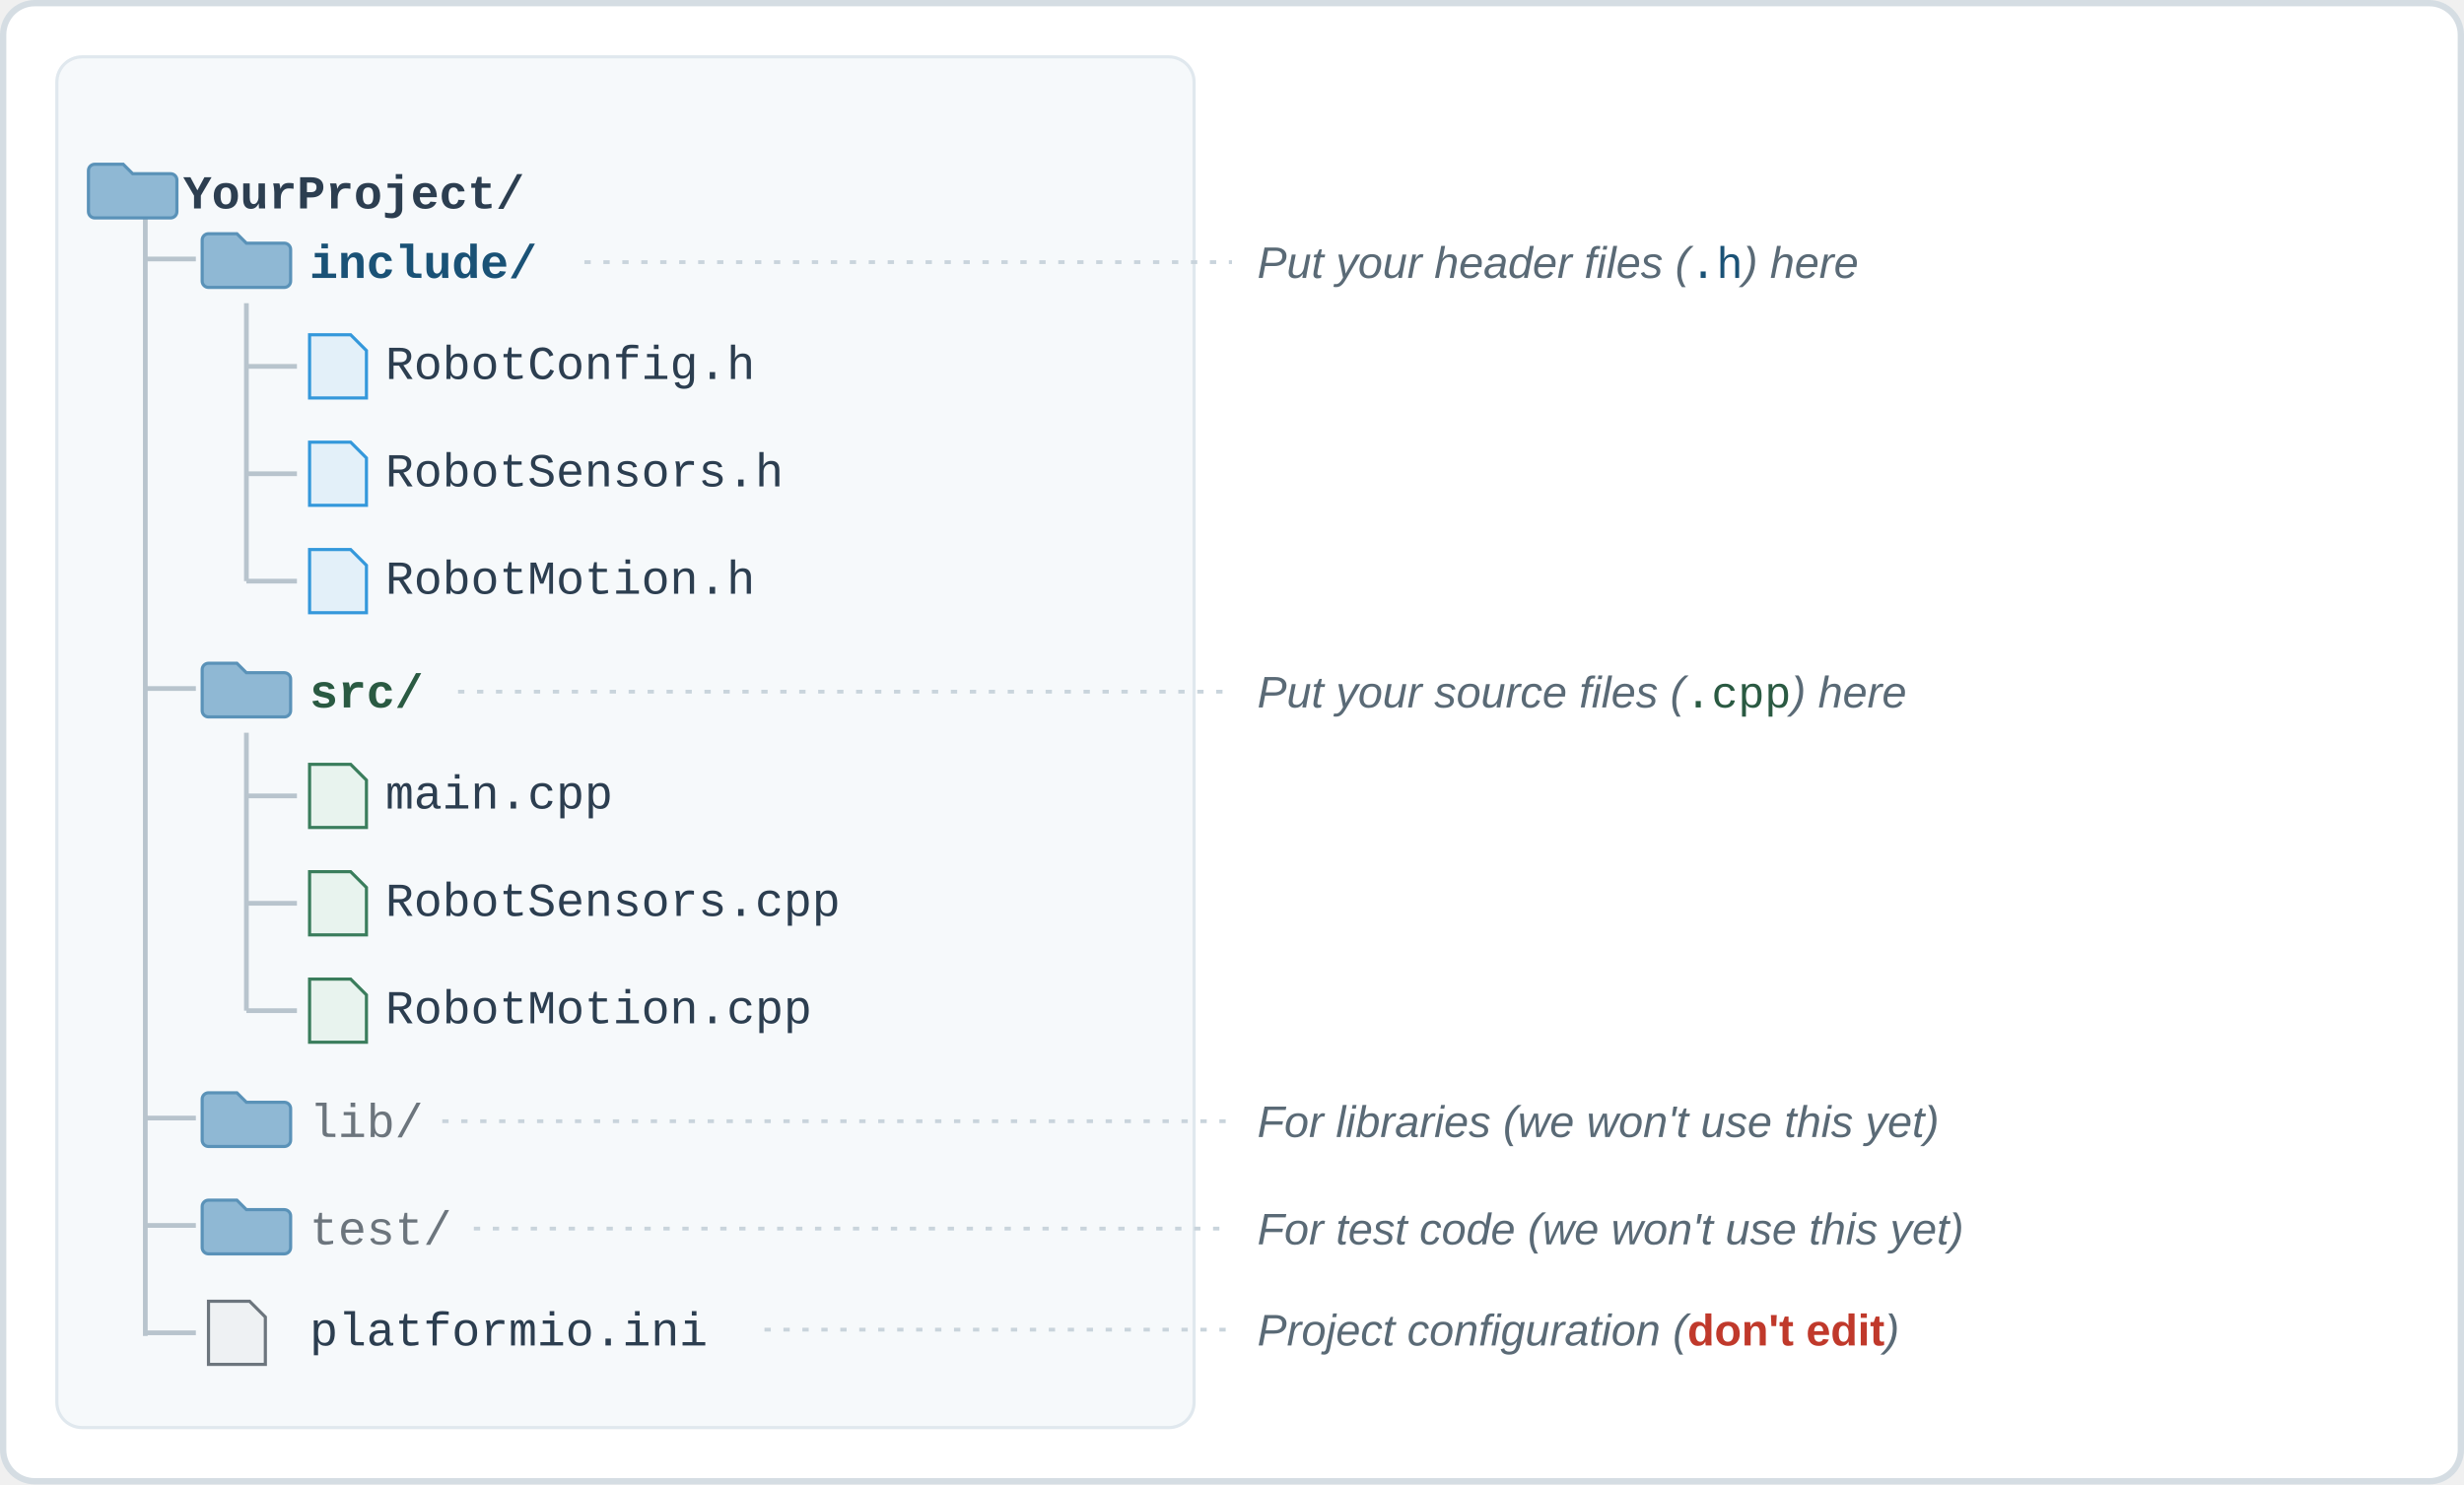
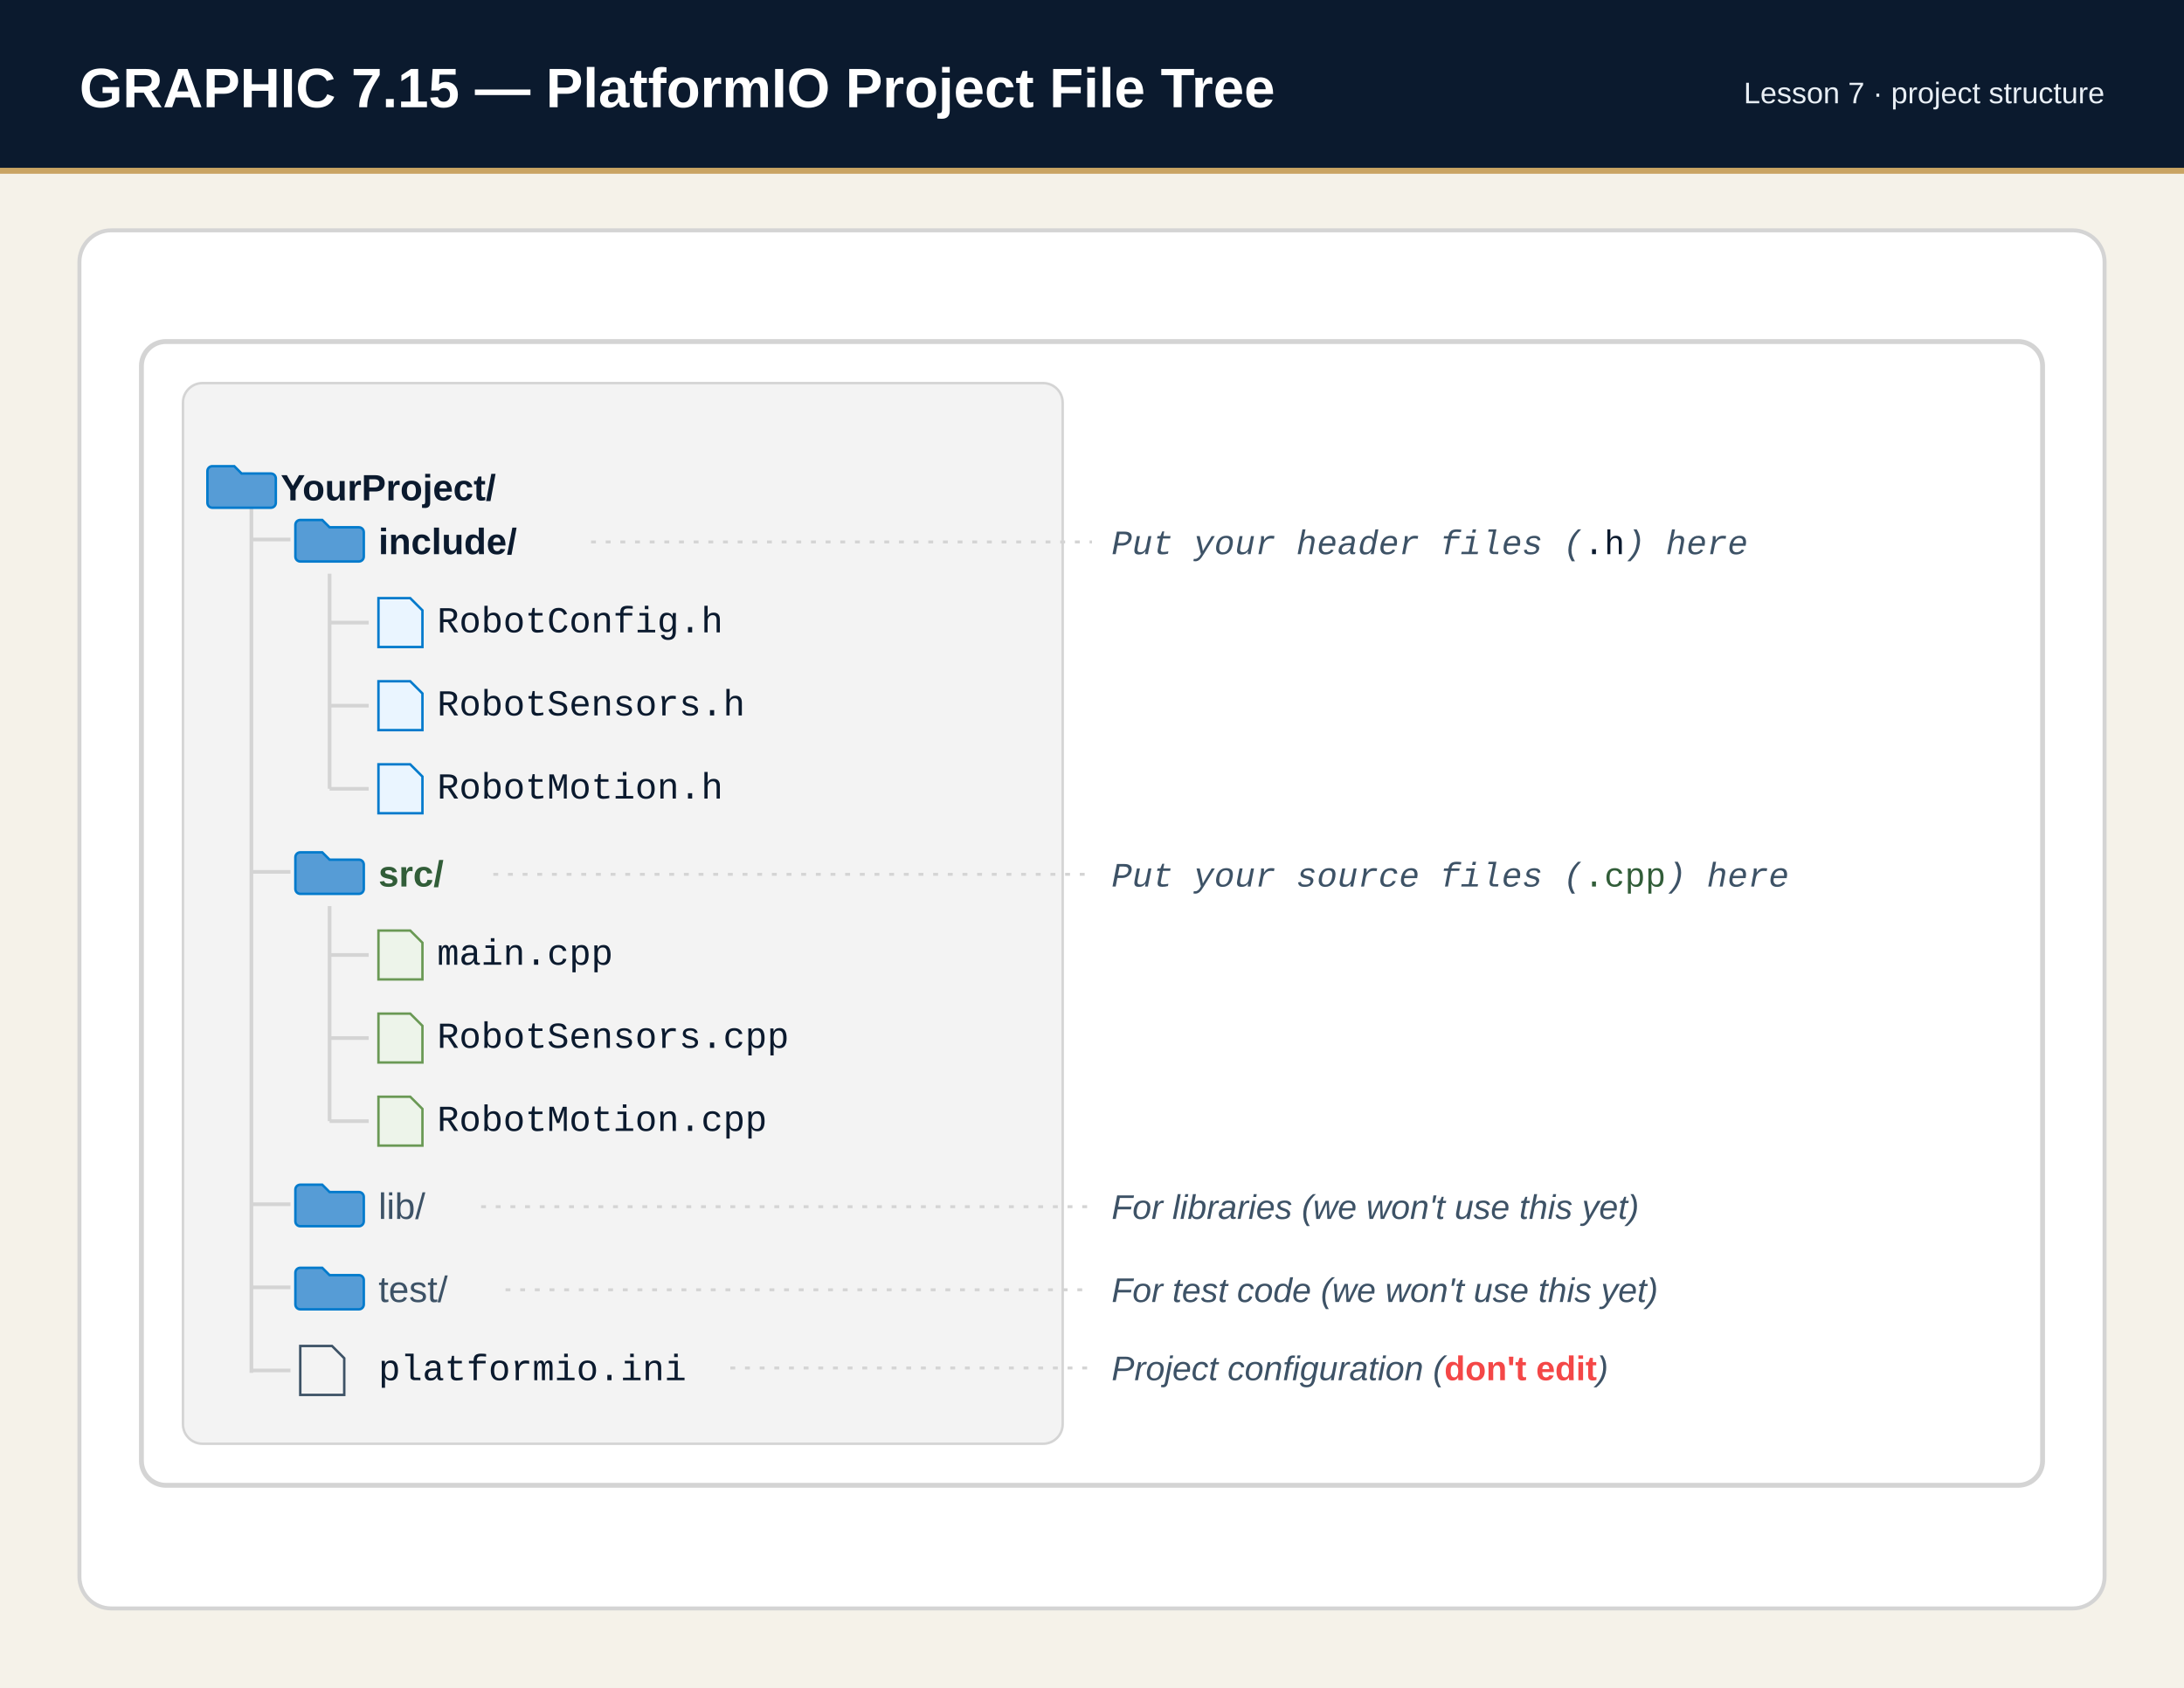
- <svg xmlns="http://www.w3.org/2000/svg" viewBox="0 0 780 470" font-family="Arial, Helvetica, sans-serif">
-   <rect x="1" y="1" width="778" height="468" rx="10" fill="#ffffff" stroke="#d5dde3" stroke-width="2" />
-   <rect x="18" y="18" width="360" height="434" rx="8" fill="#f6f9fb" stroke="#e0e8ee" stroke-width="1" />
-   <g stroke="#b8c4cd" stroke-width="1.5" fill="none">
-     <path d="M 46 66 V 442" />
-     <path d="M 46 82 H 62" />
-     <path d="M 46 218 H 62" />
-     <path d="M 46 354 H 62" />
-     <path d="M 46 388 H 62" />
-     <path d="M 46 422 H 62" />
-     <path d="M 78 96 V 184 M 78 116 H 94 M 78 150 H 94 M 78 184 H 94" />
-     <path d="M 78 232 V 320 M 78 252 H 94 M 78 286 H 94 M 78 320 H 94" />
-   </g>
-   <rect x="44" y="423" width="4" height="24" fill="#f6f9fb" />
-   <g fill="#8fb8d4" stroke="#5a92b8" stroke-width="1">
-     <path d="M 30 52 h 9 l 3 3 h 12 a 2 2 0 0 1 2 2 v 10 a 2 2 0 0 1 -2 2 h -24 a 2 2 0 0 1 -2 -2 v -13 a 2 2 0 0 1 2 -2 z" />
-     <path d="M 66 74 h 9 l 3 3 h 12 a 2 2 0 0 1 2 2 v 10 a 2 2 0 0 1 -2 2 h -24 a 2 2 0 0 1 -2 -2 v -13 a 2 2 0 0 1 2 -2 z" />
-     <path d="M 66 210 h 9 l 3 3 h 12 a 2 2 0 0 1 2 2 v 10 a 2 2 0 0 1 -2 2 h -24 a 2 2 0 0 1 -2 -2 v -13 a 2 2 0 0 1 2 -2 z" />
-     <path d="M 66 346 h 9 l 3 3 h 12 a 2 2 0 0 1 2 2 v 10 a 2 2 0 0 1 -2 2 h -24 a 2 2 0 0 1 -2 -2 v -13 a 2 2 0 0 1 2 -2 z" />
-     <path d="M 66 380 h 9 l 3 3 h 12 a 2 2 0 0 1 2 2 v 10 a 2 2 0 0 1 -2 2 h -24 a 2 2 0 0 1 -2 -2 v -13 a 2 2 0 0 1 2 -2 z" />
-   </g>
-   <g fill="#e3f0f9" stroke="#3498db" stroke-width="1">
-     <path d="M 98 106 h 13 l 5 5 v 15 h -18 z" />
-     <path d="M 98 140 h 13 l 5 5 v 15 h -18 z" />
-     <path d="M 98 174 h 13 l 5 5 v 15 h -18 z" />
-   </g>
-   <g fill="#e8f3ee" stroke="#3a7d5c" stroke-width="1">
-     <path d="M 98 242 h 13 l 5 5 v 15 h -18 z" />
-     <path d="M 98 276 h 13 l 5 5 v 15 h -18 z" />
-     <path d="M 98 310 h 13 l 5 5 v 15 h -18 z" />
-   </g>
-   <g fill="#eef1f3" stroke="#6c757d" stroke-width="1">
-     <path d="M 66 412 h 13 l 5 5 v 15 h -18 z" />
-   </g>
-   <g font-family="'Courier New', Courier, monospace" font-size="15" fill="#2c3e50">
-     <text x="58" y="66" font-weight="bold" textLength="120">YourProject/</text>
-     <text x="98" y="88" font-weight="bold" fill="#1a5276" textLength="80">include/</text>
-     <text x="122" y="120" textLength="130">RobotConfig.h</text>
-     <text x="122" y="154" textLength="140">RobotSensors.h</text>
-     <text x="122" y="188" textLength="130">RobotMotion.h</text>
-     <text x="98" y="224" font-weight="bold" fill="#2a5a42" textLength="40">src/</text>
-     <text x="122" y="256" textLength="80">main.cpp</text>
-     <text x="122" y="290" textLength="160">RobotSensors.cpp</text>
-     <text x="122" y="324" textLength="150">RobotMotion.cpp</text>
-     <text x="98" y="360" fill="#6c757d" textLength="40">lib/</text>
-     <text x="98" y="394" fill="#6c757d" textLength="50">test/</text>
-     <text x="98" y="426" textLength="140">platformio.ini</text>
-   </g>
-   <g font-size="14" font-style="italic" fill="#5a6a76">
-     <text x="398" y="88">Put your header files (<tspan font-family="'Courier New', monospace" font-style="normal" fill="#1a5276">.h</tspan>) here</text>
-     <text x="398" y="224">Put your source files (<tspan font-family="'Courier New', monospace" font-style="normal" fill="#2a5a42">.cpp</tspan>) here</text>
-     <text x="398" y="360">For libraries (we won't use this yet)</text>
-     <text x="398" y="394">For test code (we won't use this yet)</text>
-     <text x="398" y="426">Project configuration (<tspan font-weight="bold" font-style="normal" fill="#c0392b">don't edit</tspan>)</text>
-   </g>
-   <g stroke="#c9d4dc" stroke-width="1.2" stroke-dasharray="2 4">
-     <line x1="185" y1="83" x2="390" y2="83" />
-     <line x1="145" y1="219" x2="390" y2="219" />
-     <line x1="140" y1="355" x2="390" y2="355" />
-     <line x1="150" y1="389" x2="390" y2="389" />
-     <line x1="242" y1="421" x2="390" y2="421" />
+ <svg xmlns="http://www.w3.org/2000/svg" width="1100" height="850" viewBox="0 0 1100 850" role="img">
+   <rect x="0" y="0" width="1100" height="850" fill="#F5F2E9" />
+   <rect x="0" y="0" width="1100" height="86" fill="#0B1A2E" />
+   <text x="40" y="54" fill="#FFFFFF" font-family="Arial, Helvetica, sans-serif" font-size="28" font-weight="700">GRAPHIC 7.15 — PlatformIO Project File Tree</text>
+   <text x="1060" y="52" fill="#E8EEF4" font-family="Arial, Helvetica, sans-serif" font-size="15" text-anchor="end">Lesson 7 · project structure</text>
+   <line x1="0" y1="86" x2="1100" y2="86" stroke="#C9A463" stroke-width="3" />
+   <rect x="40" y="116" width="1020" height="694" rx="16" fill="#FFFFFF" stroke="#D4D4D4" stroke-width="2" />
+   <g transform="translate(70.000 170.769) scale(1.230769)">
+     <rect x="1" y="1" width="778" height="468" rx="10" fill="#FFFFFF" stroke="#D4D4D4" stroke-width="2" />
+     <rect x="18" y="18" width="360" height="434" rx="8" fill="#F3F3F3" stroke="#D4D4D4" stroke-width="1" />
+     <g stroke="#D4D4D4" stroke-width="1.5" fill="none">
+       <path d="M 46 66 V 442" />
+       <path d="M 46 82 H 62" />
+       <path d="M 46 218 H 62" />
+       <path d="M 46 354 H 62" />
+       <path d="M 46 388 H 62" />
+       <path d="M 46 422 H 62" />
+       <path d="M 78 96 V 184 M 78 116 H 94 M 78 150 H 94 M 78 184 H 94" />
+       <path d="M 78 232 V 320 M 78 252 H 94 M 78 286 H 94 M 78 320 H 94" />
+     </g>
+     <rect x="44" y="423" width="4" height="24" fill="#F3F3F3" />
+     <g fill="#569CD6" stroke="#007ACC" stroke-width="1">
+       <path d="M 30 52 h 9 l 3 3 h 12 a 2 2 0 0 1 2 2 v 10 a 2 2 0 0 1 -2 2 h -24 a 2 2 0 0 1 -2 -2 v -13 a 2 2 0 0 1 2 -2 z" />
+       <path d="M 66 74 h 9 l 3 3 h 12 a 2 2 0 0 1 2 2 v 10 a 2 2 0 0 1 -2 2 h -24 a 2 2 0 0 1 -2 -2 v -13 a 2 2 0 0 1 2 -2 z" />
+       <path d="M 66 210 h 9 l 3 3 h 12 a 2 2 0 0 1 2 2 v 10 a 2 2 0 0 1 -2 2 h -24 a 2 2 0 0 1 -2 -2 v -13 a 2 2 0 0 1 2 -2 z" />
+       <path d="M 66 346 h 9 l 3 3 h 12 a 2 2 0 0 1 2 2 v 10 a 2 2 0 0 1 -2 2 h -24 a 2 2 0 0 1 -2 -2 v -13 a 2 2 0 0 1 2 -2 z" />
+       <path d="M 66 380 h 9 l 3 3 h 12 a 2 2 0 0 1 2 2 v 10 a 2 2 0 0 1 -2 2 h -24 a 2 2 0 0 1 -2 -2 v -13 a 2 2 0 0 1 2 -2 z" />
+     </g>
+     <g fill="#EAF5FF" stroke="#007ACC" stroke-width="1">
+       <path d="M 98 106 h 13 l 5 5 v 15 h -18 z" />
+       <path d="M 98 140 h 13 l 5 5 v 15 h -18 z" />
+       <path d="M 98 174 h 13 l 5 5 v 15 h -18 z" />
+     </g>
+     <g fill="#EDF4EA" stroke="#6A9955" stroke-width="1">
+       <path d="M 98 242 h 13 l 5 5 v 15 h -18 z" />
+       <path d="M 98 276 h 13 l 5 5 v 15 h -18 z" />
+       <path d="M 98 310 h 13 l 5 5 v 15 h -18 z" />
+     </g>
+     <g fill="#F3F3F3" stroke="#3D5266" stroke-width="1">
+       <path d="M 66 412 h 13 l 5 5 v 15 h -18 z" />
+     </g>
+     <g font-family="Courier New, Courier, monospace" font-size="15" fill="#0B1A2E">
+       <text x="58" y="66" font-weight="bold" textLength="120" font-family="Arial, Helvetica, sans-serif">YourProject/</text>
+       <text x="98" y="88" font-weight="bold" fill="#0B1A2E" textLength="80" font-family="Arial, Helvetica, sans-serif">include/</text>
+       <text x="122" y="120" textLength="130" font-family="Courier New, monospace">RobotConfig.h</text>
+       <text x="122" y="154" textLength="140" font-family="Courier New, monospace">RobotSensors.h</text>
+       <text x="122" y="188" textLength="130" font-family="Courier New, monospace">RobotMotion.h</text>
+       <text x="98" y="224" font-weight="bold" fill="#315D38" textLength="40" font-family="Arial, Helvetica, sans-serif">src/</text>
+       <text x="122" y="256" textLength="80" font-family="Courier New, monospace">main.cpp</text>
+       <text x="122" y="290" textLength="160" font-family="Courier New, monospace">RobotSensors.cpp</text>
+       <text x="122" y="324" textLength="150" font-family="Courier New, monospace">RobotMotion.cpp</text>
+       <text x="98" y="360" fill="#3D5266" textLength="40" font-family="Arial, Helvetica, sans-serif">lib/</text>
+       <text x="98" y="394" fill="#3D5266" textLength="50" font-family="Arial, Helvetica, sans-serif">test/</text>
+       <text x="98" y="426" textLength="140" font-family="Courier New, monospace">platformio.ini</text>
+     </g>
+     <g font-size="14" font-style="italic" fill="#3D5266">
+       <text x="398" y="88" font-family="Courier New, monospace">Put your header files (<tspan font-family="Courier New, monospace" font-style="normal" fill="#0B1A2E">.h</tspan>) here</text>
+       <text x="398" y="224" font-family="Courier New, monospace">Put your source files (<tspan font-family="Courier New, monospace" font-style="normal" fill="#315D38">.cpp</tspan>) here</text>
+       <text x="398" y="360" font-family="Arial, Helvetica, sans-serif">For libraries (we won't use this yet)</text>
+       <text x="398" y="394" font-family="Arial, Helvetica, sans-serif">For test code (we won't use this yet)</text>
+       <text x="398" y="426" font-family="Arial, Helvetica, sans-serif">Project configuration (<tspan font-weight="bold" font-style="normal" fill="#F44747">don't edit</tspan>)</text>
+     </g>
+     <g stroke="#D4D4D4" stroke-width="1.2" stroke-dasharray="2 4">
+       <line x1="185" y1="83" x2="390" y2="83" />
+       <line x1="145" y1="219" x2="390" y2="219" />
+       <line x1="140" y1="355" x2="390" y2="355" />
+       <line x1="150" y1="389" x2="390" y2="389" />
+       <line x1="242" y1="421" x2="390" y2="421" />
+     </g>
  </g>
</svg>
